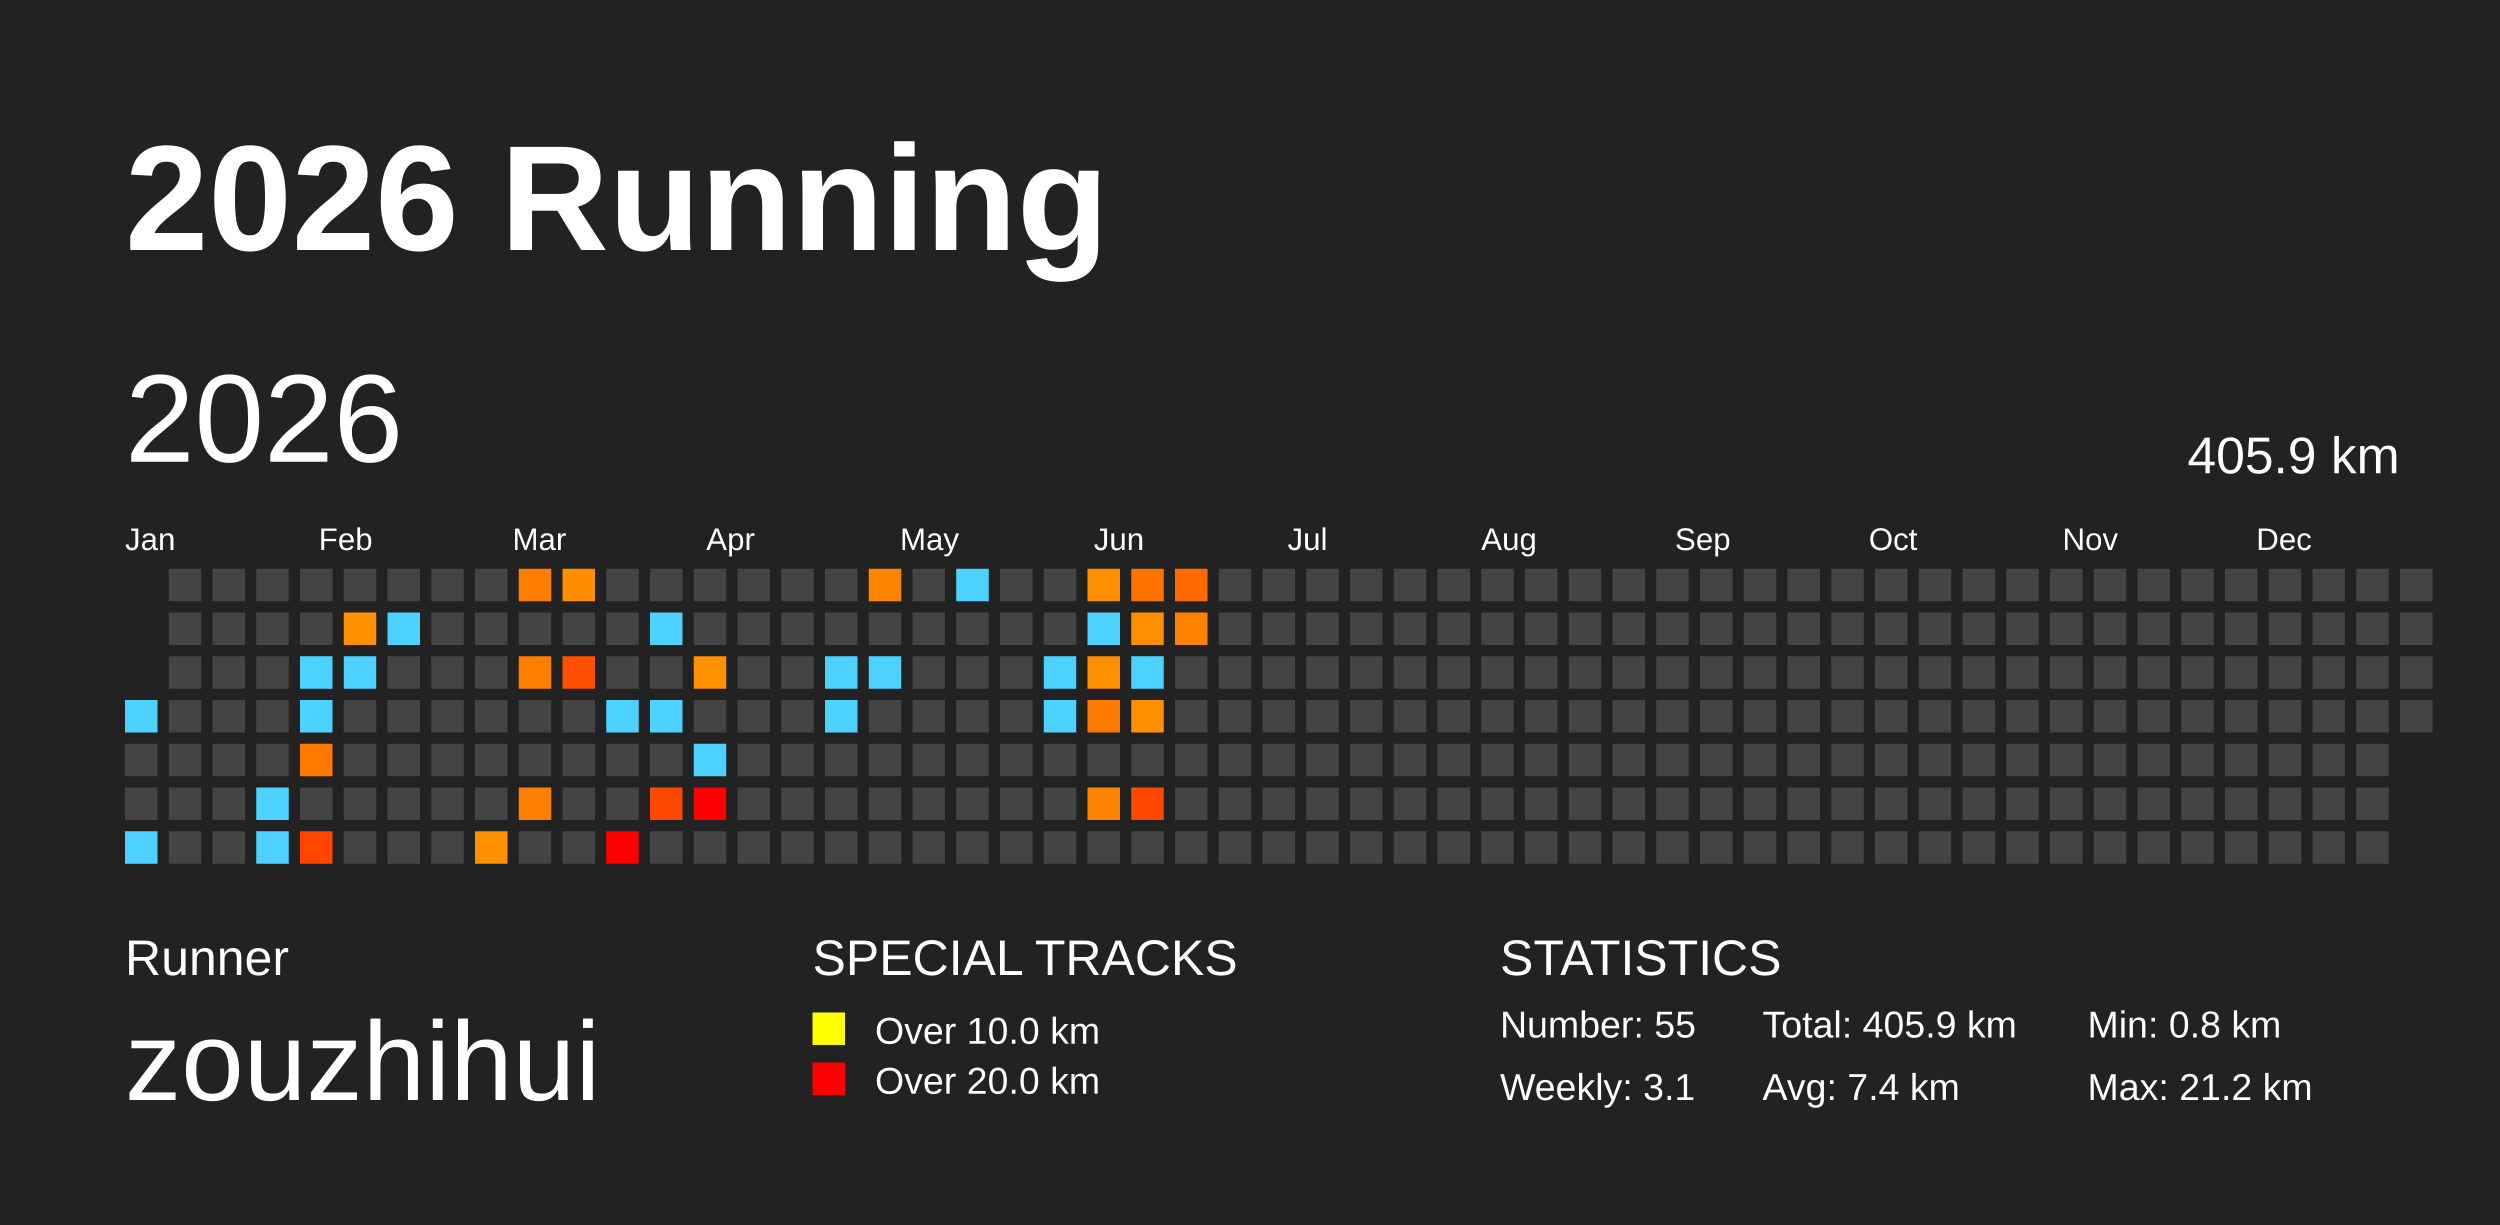
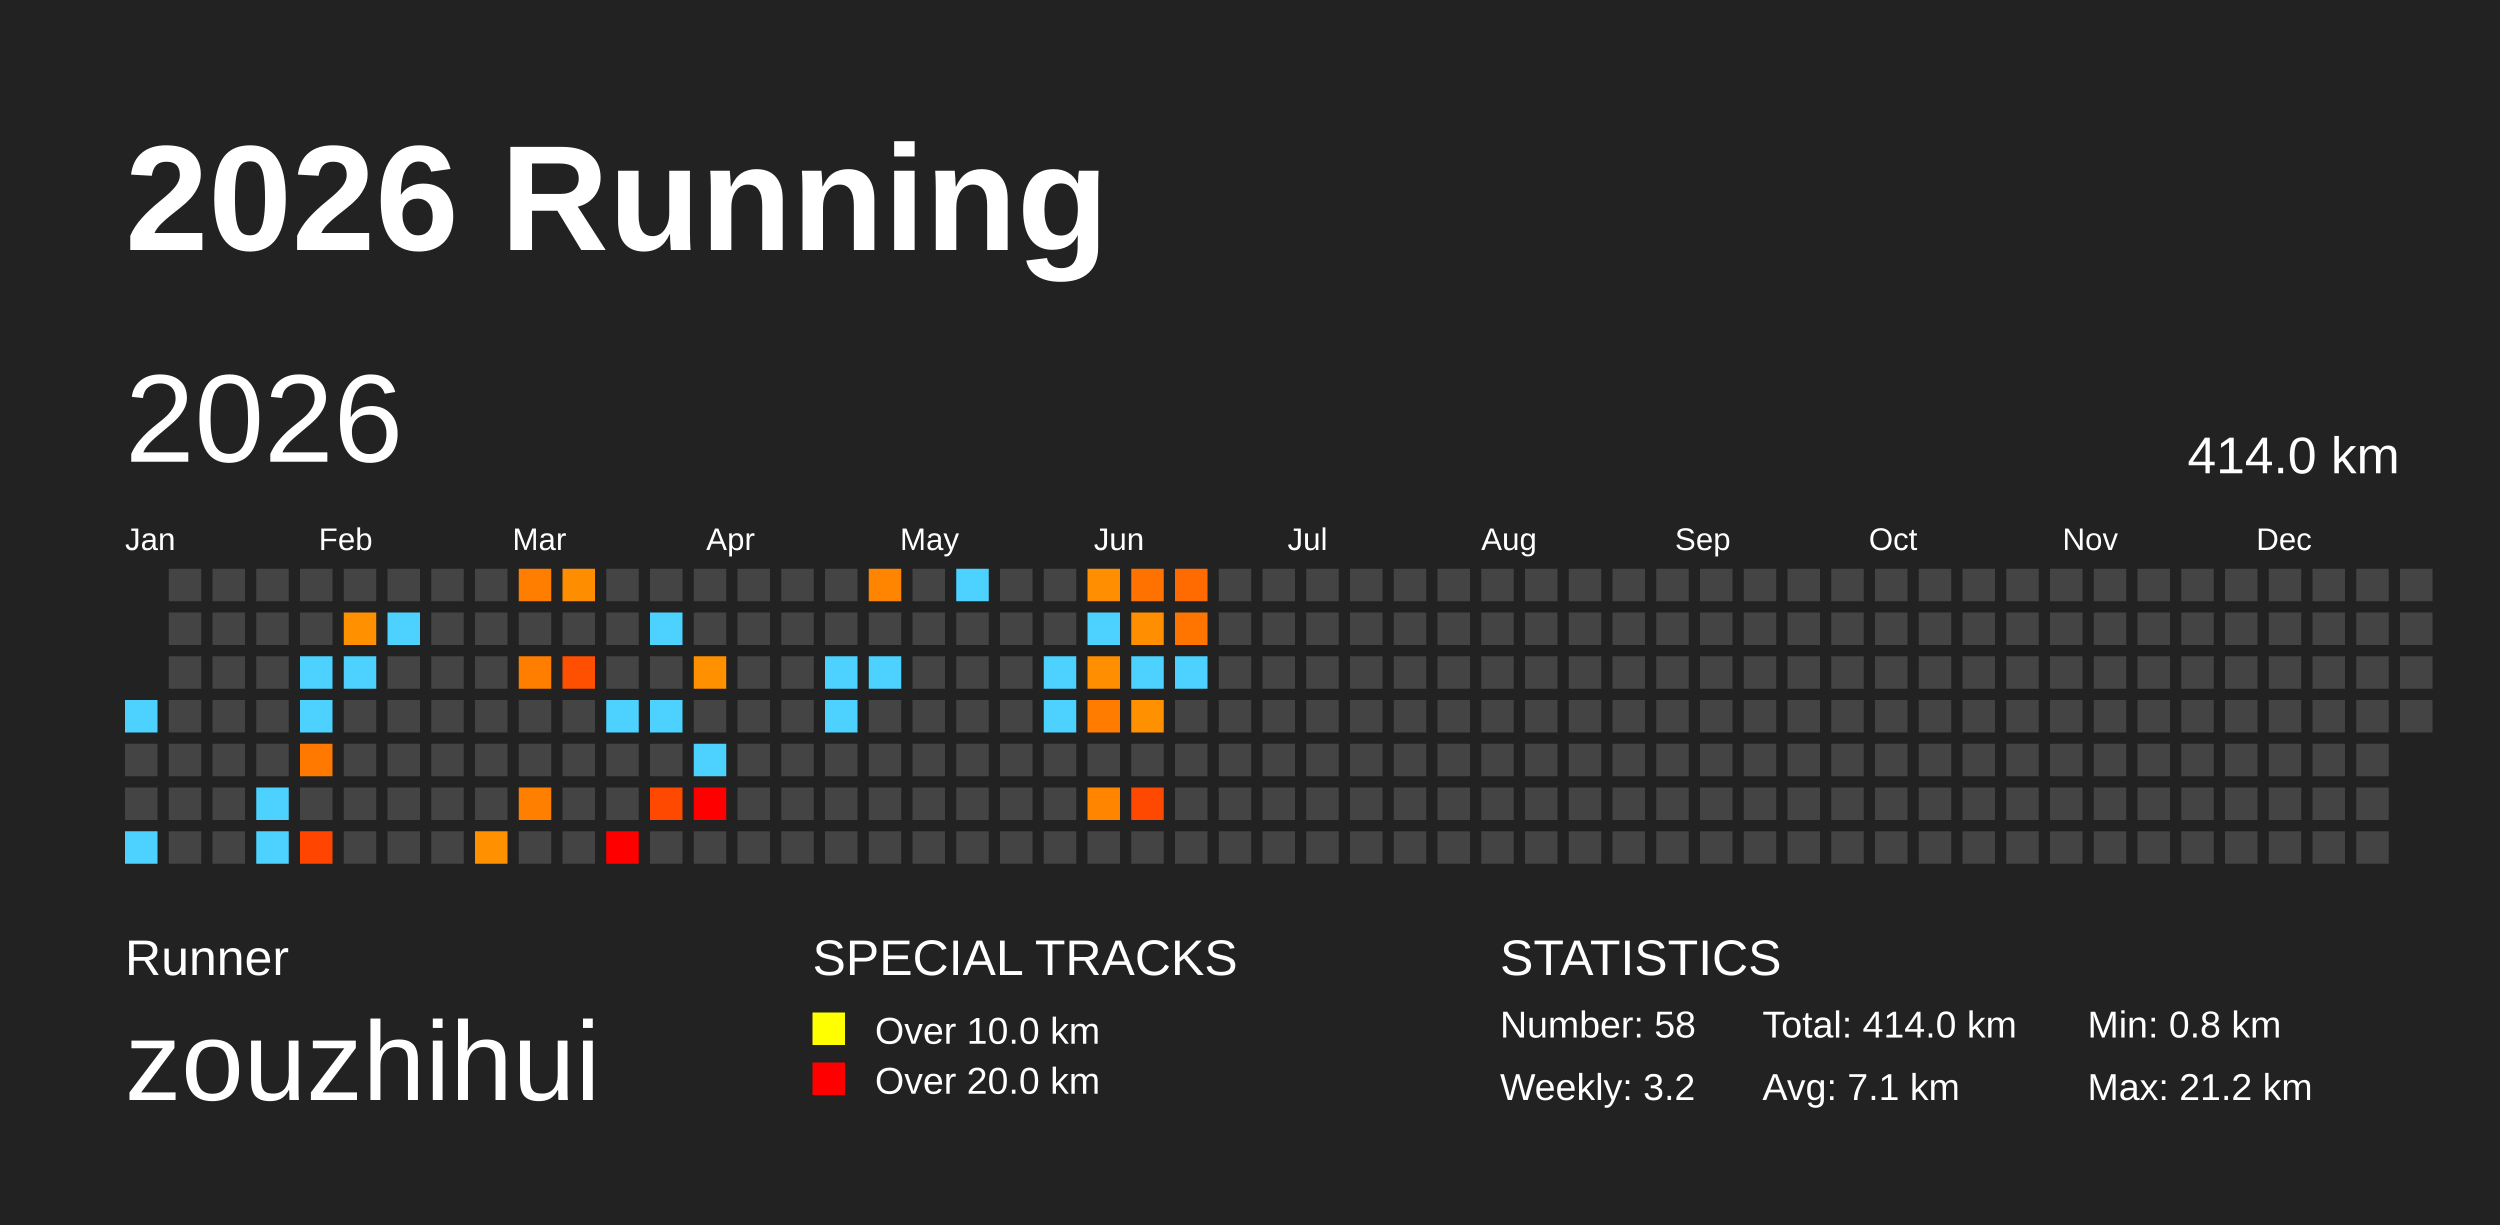
<svg xmlns="http://www.w3.org/2000/svg" baseProfile="full" height="98mm" version="1.1" viewBox="0,0,200,98" width="200mm">
  <defs />
  <rect fill="#222222" height="98" width="200" x="0" y="0" />
  <text fill="#FFFFFF" style="font-size:12px; font-family:Arial; font-weight:bold;" x="10" y="20">2026 Running</text>
  <text fill="#FFFFFF" style="font-size:4px; font-family:Arial" x="10" y="78">Runner</text>
  <text fill="#FFFFFF" style="font-size:9px; font-family:Arial" x="10" y="88">zouzhihui</text>
  <text fill="#FFFFFF" style="font-size:4px; font-family:Arial" x="65" y="78">SPECIAL TRACKS</text>
  <rect fill="yellow" height="2.6" width="2.6" x="65" y="81" />
  <text fill="#FFFFFF" style="font-size:3px; font-family:Arial" x="70" y="83.5">Over 10.0 km</text>
  <rect fill="red" height="2.6" width="2.6" x="65" y="85" />
  <text fill="#FFFFFF" style="font-size:3px; font-family:Arial" x="70" y="87.5">Over 20.0 km</text>
  <text fill="#FFFFFF" style="font-size:4px; font-family:Arial" x="120" y="78">STATISTICS</text>
-   <text fill="#FFFFFF" style="font-size:3px; font-family:Arial" x="120" y="83">Number: 55</text>
-   <text fill="#FFFFFF" style="font-size:3px; font-family:Arial" x="120" y="88">Weekly: 3.1</text>
-   <text fill="#FFFFFF" style="font-size:3px; font-family:Arial" x="141" y="83">Total: 405.9 km</text>
-   <text fill="#FFFFFF" style="font-size:3px; font-family:Arial" x="141" y="88">Avg: 7.4 km</text>
+   <text fill="#FFFFFF" style="font-size:3px; font-family:Arial" x="120" y="83">Number: 58</text>
+   <text fill="#FFFFFF" style="font-size:3px; font-family:Arial" x="120" y="88">Weekly: 3.2</text>
+   <text fill="#FFFFFF" style="font-size:3px; font-family:Arial" x="141" y="83">Total: 414.0 km</text>
+   <text fill="#FFFFFF" style="font-size:3px; font-family:Arial" x="141" y="88">Avg: 7.1 km</text>
  <text fill="#FFFFFF" style="font-size:3px; font-family:Arial" x="167" y="83">Min: 0.8 km</text>
  <text fill="#FFFFFF" style="font-size:3px; font-family:Arial" x="167" y="88">Max: 21.2 km</text>
  <text dominant-baseline="hanging" fill="#FFFFFF" style="font-size:10.0px; font-family:Arial;" x="10" y="30">2026</text>
-   <text dominant-baseline="hanging" fill="#FFFFFF" style="font-size:4.125px; font-family:Arial;" x="175" y="35">405.9 km</text>
+   <text dominant-baseline="hanging" fill="#FFFFFF" style="font-size:4.125px; font-family:Arial;" x="175" y="35">414.0 km</text>
  <text fill="#FFFFFF" style="font-size:2.5px; font-family:Arial" x="10.0" y="44">Jan</text>
  <text fill="#FFFFFF" style="font-size:2.5px; font-family:Arial" x="25.5" y="44">Feb</text>
  <text fill="#FFFFFF" style="font-size:2.5px; font-family:Arial" x="41.0" y="44">Mar</text>
  <text fill="#FFFFFF" style="font-size:2.5px; font-family:Arial" x="56.5" y="44">Apr</text>
  <text fill="#FFFFFF" style="font-size:2.5px; font-family:Arial" x="72.0" y="44">May</text>
  <text fill="#FFFFFF" style="font-size:2.5px; font-family:Arial" x="87.5" y="44">Jun</text>
  <text fill="#FFFFFF" style="font-size:2.5px; font-family:Arial" x="103.0" y="44">Jul</text>
  <text fill="#FFFFFF" style="font-size:2.5px; font-family:Arial" x="118.5" y="44">Aug</text>
  <text fill="#FFFFFF" style="font-size:2.5px; font-family:Arial" x="134.0" y="44">Sep</text>
  <text fill="#FFFFFF" style="font-size:2.5px; font-family:Arial" x="149.5" y="44">Oct</text>
  <text fill="#FFFFFF" style="font-size:2.5px; font-family:Arial" x="165.0" y="44">Nov</text>
  <text fill="#FFFFFF" style="font-size:2.5px; font-family:Arial" x="180.5" y="44">Dec</text>
  <rect fill="#4dd2ff" height="2.6" width="2.6" x="10.0" y="56.0" />
  <rect fill="#444444" height="2.6" width="2.6" x="10.0" y="59.5" />
  <rect fill="#444444" height="2.6" width="2.6" x="10.0" y="63.0" />
  <rect fill="#4dd2ff" height="2.6" width="2.6" x="10.0" y="66.5" />
  <rect fill="#444444" height="2.6" width="2.6" x="13.5" y="45.5" />
  <rect fill="#444444" height="2.6" width="2.6" x="13.5" y="49.0" />
  <rect fill="#444444" height="2.6" width="2.6" x="13.5" y="52.5" />
  <rect fill="#444444" height="2.6" width="2.6" x="13.5" y="56.0" />
  <rect fill="#444444" height="2.6" width="2.6" x="13.5" y="59.5" />
  <rect fill="#444444" height="2.6" width="2.6" x="13.5" y="63.0" />
  <rect fill="#444444" height="2.6" width="2.6" x="13.5" y="66.5" />
  <rect fill="#444444" height="2.6" width="2.6" x="17.0" y="45.5" />
  <rect fill="#444444" height="2.6" width="2.6" x="17.0" y="49.0" />
  <rect fill="#444444" height="2.6" width="2.6" x="17.0" y="52.5" />
  <rect fill="#444444" height="2.6" width="2.6" x="17.0" y="56.0" />
  <rect fill="#444444" height="2.6" width="2.6" x="17.0" y="59.5" />
  <rect fill="#444444" height="2.6" width="2.6" x="17.0" y="63.0" />
  <rect fill="#444444" height="2.6" width="2.6" x="17.0" y="66.5" />
  <rect fill="#444444" height="2.6" width="2.6" x="20.5" y="45.5" />
  <rect fill="#444444" height="2.6" width="2.6" x="20.5" y="49.0" />
  <rect fill="#444444" height="2.6" width="2.6" x="20.5" y="52.5" />
  <rect fill="#444444" height="2.6" width="2.6" x="20.5" y="56.0" />
  <rect fill="#444444" height="2.6" width="2.6" x="20.5" y="59.5" />
  <rect fill="#4dd2ff" height="2.6" width="2.6" x="20.5" y="63.0" />
  <rect fill="#4dd2ff" height="2.6" width="2.6" x="20.5" y="66.5" />
  <rect fill="#444444" height="2.6" width="2.6" x="24.0" y="45.5" />
  <rect fill="#444444" height="2.6" width="2.6" x="24.0" y="49.0" />
  <rect fill="#4dd2ff" height="2.6" width="2.6" x="24.0" y="52.5" />
  <rect fill="#4dd2ff" height="2.6" width="2.6" x="24.0" y="56.0" />
  <rect fill="#ff7800" height="2.6" width="2.6" x="24.0" y="59.5" />
  <rect fill="#444444" height="2.6" width="2.6" x="24.0" y="63.0" />
  <rect fill="#ff4500" height="2.6" width="2.6" x="24.0" y="66.5" />
  <rect fill="#444444" height="2.6" width="2.6" x="27.5" y="45.5" />
  <rect fill="#ff9000" height="2.6" width="2.6" x="27.5" y="49.0" />
  <rect fill="#4dd2ff" height="2.6" width="2.6" x="27.5" y="52.5" />
  <rect fill="#444444" height="2.6" width="2.6" x="27.5" y="56.0" />
  <rect fill="#444444" height="2.6" width="2.6" x="27.5" y="59.5" />
  <rect fill="#444444" height="2.6" width="2.6" x="27.5" y="63.0" />
  <rect fill="#444444" height="2.6" width="2.6" x="27.5" y="66.5" />
  <rect fill="#444444" height="2.6" width="2.6" x="31.0" y="45.5" />
  <rect fill="#4dd2ff" height="2.6" width="2.6" x="31.0" y="49.0" />
  <rect fill="#444444" height="2.6" width="2.6" x="31.0" y="52.5" />
  <rect fill="#444444" height="2.6" width="2.6" x="31.0" y="56.0" />
  <rect fill="#444444" height="2.6" width="2.6" x="31.0" y="59.5" />
  <rect fill="#444444" height="2.6" width="2.6" x="31.0" y="63.0" />
  <rect fill="#444444" height="2.6" width="2.6" x="31.0" y="66.5" />
  <rect fill="#444444" height="2.6" width="2.6" x="34.5" y="45.5" />
  <rect fill="#444444" height="2.6" width="2.6" x="34.5" y="49.0" />
  <rect fill="#444444" height="2.6" width="2.6" x="34.5" y="52.5" />
  <rect fill="#444444" height="2.6" width="2.6" x="34.5" y="56.0" />
  <rect fill="#444444" height="2.6" width="2.6" x="34.5" y="59.5" />
  <rect fill="#444444" height="2.6" width="2.6" x="34.5" y="63.0" />
  <rect fill="#444444" height="2.6" width="2.6" x="34.5" y="66.5" />
  <rect fill="#444444" height="2.6" width="2.6" x="38.0" y="45.5" />
  <rect fill="#444444" height="2.6" width="2.6" x="38.0" y="49.0" />
  <rect fill="#444444" height="2.6" width="2.6" x="38.0" y="52.5" />
  <rect fill="#444444" height="2.6" width="2.6" x="38.0" y="56.0" />
  <rect fill="#444444" height="2.6" width="2.6" x="38.0" y="59.5" />
  <rect fill="#444444" height="2.6" width="2.6" x="38.0" y="63.0" />
  <rect fill="#ff9000" height="2.6" width="2.6" x="38.0" y="66.5" />
  <rect fill="#ff7e00" height="2.6" width="2.6" x="41.5" y="45.5" />
  <rect fill="#444444" height="2.6" width="2.6" x="41.5" y="49.0" />
  <rect fill="#ff7e00" height="2.6" width="2.6" x="41.5" y="52.5" />
  <rect fill="#444444" height="2.6" width="2.6" x="41.5" y="56.0" />
  <rect fill="#444444" height="2.6" width="2.6" x="41.5" y="59.5" />
  <rect fill="#ff7f00" height="2.6" width="2.6" x="41.5" y="63.0" />
  <rect fill="#444444" height="2.6" width="2.6" x="41.5" y="66.5" />
  <rect fill="#ff8d00" height="2.6" width="2.6" x="45.0" y="45.5" />
  <rect fill="#444444" height="2.6" width="2.6" x="45.0" y="49.0" />
  <rect fill="#ff4f00" height="2.6" width="2.6" x="45.0" y="52.5" />
  <rect fill="#444444" height="2.6" width="2.6" x="45.0" y="56.0" />
  <rect fill="#444444" height="2.6" width="2.6" x="45.0" y="59.5" />
  <rect fill="#444444" height="2.6" width="2.6" x="45.0" y="63.0" />
  <rect fill="#444444" height="2.6" width="2.6" x="45.0" y="66.5" />
  <rect fill="#444444" height="2.6" width="2.6" x="48.5" y="45.5" />
  <rect fill="#444444" height="2.6" width="2.6" x="48.5" y="49.0" />
  <rect fill="#444444" height="2.6" width="2.6" x="48.5" y="52.5" />
  <rect fill="#4dd2ff" height="2.6" width="2.6" x="48.5" y="56.0" />
  <rect fill="#444444" height="2.6" width="2.6" x="48.5" y="59.5" />
  <rect fill="#444444" height="2.6" width="2.6" x="48.5" y="63.0" />
  <rect fill="red" height="2.6" width="2.6" x="48.5" y="66.5" />
  <rect fill="#444444" height="2.6" width="2.6" x="52.0" y="45.5" />
  <rect fill="#4dd2ff" height="2.6" width="2.6" x="52.0" y="49.0" />
  <rect fill="#444444" height="2.6" width="2.6" x="52.0" y="52.5" />
  <rect fill="#4dd2ff" height="2.6" width="2.6" x="52.0" y="56.0" />
  <rect fill="#444444" height="2.6" width="2.6" x="52.0" y="59.5" />
  <rect fill="#ff4800" height="2.6" width="2.6" x="52.0" y="63.0" />
  <rect fill="#444444" height="2.6" width="2.6" x="52.0" y="66.5" />
  <rect fill="#444444" height="2.6" width="2.6" x="55.5" y="45.5" />
  <rect fill="#444444" height="2.6" width="2.6" x="55.5" y="49.0" />
  <rect fill="#ff9000" height="2.6" width="2.6" x="55.5" y="52.5" />
  <rect fill="#444444" height="2.6" width="2.6" x="55.5" y="56.0" />
  <rect fill="#4dd2ff" height="2.6" width="2.6" x="55.5" y="59.5" />
  <rect fill="red" height="2.6" width="2.6" x="55.5" y="63.0" />
  <rect fill="#444444" height="2.6" width="2.6" x="55.5" y="66.5" />
  <rect fill="#444444" height="2.6" width="2.6" x="59.0" y="45.5" />
  <rect fill="#444444" height="2.6" width="2.6" x="59.0" y="49.0" />
  <rect fill="#444444" height="2.6" width="2.6" x="59.0" y="52.5" />
  <rect fill="#444444" height="2.6" width="2.6" x="59.0" y="56.0" />
  <rect fill="#444444" height="2.6" width="2.6" x="59.0" y="59.5" />
  <rect fill="#444444" height="2.6" width="2.6" x="59.0" y="63.0" />
  <rect fill="#444444" height="2.6" width="2.6" x="59.0" y="66.5" />
  <rect fill="#444444" height="2.6" width="2.6" x="62.5" y="45.5" />
  <rect fill="#444444" height="2.6" width="2.6" x="62.5" y="49.0" />
  <rect fill="#444444" height="2.6" width="2.6" x="62.5" y="52.5" />
  <rect fill="#444444" height="2.6" width="2.6" x="62.5" y="56.0" />
  <rect fill="#444444" height="2.6" width="2.6" x="62.5" y="59.5" />
  <rect fill="#444444" height="2.6" width="2.6" x="62.5" y="63.0" />
  <rect fill="#444444" height="2.6" width="2.6" x="62.5" y="66.5" />
  <rect fill="#444444" height="2.6" width="2.6" x="66.0" y="45.5" />
  <rect fill="#444444" height="2.6" width="2.6" x="66.0" y="49.0" />
  <rect fill="#4dd2ff" height="2.6" width="2.6" x="66.0" y="52.5" />
  <rect fill="#4dd2ff" height="2.6" width="2.6" x="66.0" y="56.0" />
  <rect fill="#444444" height="2.6" width="2.6" x="66.0" y="59.5" />
  <rect fill="#444444" height="2.6" width="2.6" x="66.0" y="63.0" />
  <rect fill="#444444" height="2.6" width="2.6" x="66.0" y="66.5" />
  <rect fill="#ff8400" height="2.6" width="2.6" x="69.5" y="45.5" />
  <rect fill="#444444" height="2.6" width="2.6" x="69.5" y="49.0" />
  <rect fill="#4dd2ff" height="2.6" width="2.6" x="69.5" y="52.5" />
  <rect fill="#444444" height="2.6" width="2.6" x="69.5" y="56.0" />
  <rect fill="#444444" height="2.6" width="2.6" x="69.5" y="59.5" />
  <rect fill="#444444" height="2.6" width="2.6" x="69.5" y="63.0" />
  <rect fill="#444444" height="2.6" width="2.6" x="69.5" y="66.5" />
  <rect fill="#444444" height="2.6" width="2.6" x="73.0" y="45.5" />
  <rect fill="#444444" height="2.6" width="2.6" x="73.0" y="49.0" />
  <rect fill="#444444" height="2.6" width="2.6" x="73.0" y="52.5" />
  <rect fill="#444444" height="2.6" width="2.6" x="73.0" y="56.0" />
  <rect fill="#444444" height="2.6" width="2.6" x="73.0" y="59.5" />
  <rect fill="#444444" height="2.6" width="2.6" x="73.0" y="63.0" />
  <rect fill="#444444" height="2.6" width="2.6" x="73.0" y="66.5" />
  <rect fill="#4dd2ff" height="2.6" width="2.6" x="76.5" y="45.5" />
  <rect fill="#444444" height="2.6" width="2.6" x="76.5" y="49.0" />
  <rect fill="#444444" height="2.6" width="2.6" x="76.5" y="52.5" />
  <rect fill="#444444" height="2.6" width="2.6" x="76.5" y="56.0" />
  <rect fill="#444444" height="2.6" width="2.6" x="76.5" y="59.5" />
  <rect fill="#444444" height="2.6" width="2.6" x="76.5" y="63.0" />
  <rect fill="#444444" height="2.6" width="2.6" x="76.5" y="66.5" />
  <rect fill="#444444" height="2.6" width="2.6" x="80.0" y="45.5" />
  <rect fill="#444444" height="2.6" width="2.6" x="80.0" y="49.0" />
  <rect fill="#444444" height="2.6" width="2.6" x="80.0" y="52.5" />
  <rect fill="#444444" height="2.6" width="2.6" x="80.0" y="56.0" />
  <rect fill="#444444" height="2.6" width="2.6" x="80.0" y="59.5" />
  <rect fill="#444444" height="2.6" width="2.6" x="80.0" y="63.0" />
  <rect fill="#444444" height="2.6" width="2.6" x="80.0" y="66.5" />
  <rect fill="#444444" height="2.6" width="2.6" x="83.5" y="45.5" />
  <rect fill="#444444" height="2.6" width="2.6" x="83.5" y="49.0" />
  <rect fill="#4dd2ff" height="2.6" width="2.6" x="83.5" y="52.5" />
  <rect fill="#4dd2ff" height="2.6" width="2.6" x="83.5" y="56.0" />
  <rect fill="#444444" height="2.6" width="2.6" x="83.5" y="59.5" />
  <rect fill="#444444" height="2.6" width="2.6" x="83.5" y="63.0" />
  <rect fill="#444444" height="2.6" width="2.6" x="83.5" y="66.5" />
  <rect fill="#ff8f00" height="2.6" width="2.6" x="87.0" y="45.5" />
  <rect fill="#4dd2ff" height="2.6" width="2.6" x="87.0" y="49.0" />
  <rect fill="#ff8e00" height="2.6" width="2.6" x="87.0" y="52.5" />
  <rect fill="#ff7c00" height="2.6" width="2.6" x="87.0" y="56.0" />
  <rect fill="#444444" height="2.6" width="2.6" x="87.0" y="59.5" />
  <rect fill="#ff8400" height="2.6" width="2.6" x="87.0" y="63.0" />
  <rect fill="#444444" height="2.6" width="2.6" x="87.0" y="66.5" />
  <rect fill="#ff7200" height="2.6" width="2.6" x="90.5" y="45.5" />
  <rect fill="#ff8e00" height="2.6" width="2.6" x="90.5" y="49.0" />
  <rect fill="#4dd2ff" height="2.6" width="2.6" x="90.5" y="52.5" />
  <rect fill="#ff9000" height="2.6" width="2.6" x="90.5" y="56.0" />
  <rect fill="#444444" height="2.6" width="2.6" x="90.5" y="59.5" />
  <rect fill="#ff4800" height="2.6" width="2.6" x="90.5" y="63.0" />
  <rect fill="#444444" height="2.6" width="2.6" x="90.5" y="66.5" />
  <rect fill="#ff6b00" height="2.6" width="2.6" x="94.0" y="45.5" />
-   <rect fill="#ff8100" height="2.6" width="2.6" x="94.0" y="49.0" />
-   <rect fill="#444444" height="2.6" width="2.6" x="94.0" y="52.5" />
+   <rect fill="#ff7500" height="2.6" width="2.6" x="94.0" y="49.0" />
+   <rect fill="#4dd2ff" height="2.6" width="2.6" x="94.0" y="52.5" />
  <rect fill="#444444" height="2.6" width="2.6" x="94.0" y="56.0" />
  <rect fill="#444444" height="2.6" width="2.6" x="94.0" y="59.5" />
  <rect fill="#444444" height="2.6" width="2.6" x="94.0" y="63.0" />
  <rect fill="#444444" height="2.6" width="2.6" x="94.0" y="66.5" />
  <rect fill="#444444" height="2.6" width="2.6" x="97.5" y="45.5" />
  <rect fill="#444444" height="2.6" width="2.6" x="97.5" y="49.0" />
  <rect fill="#444444" height="2.6" width="2.6" x="97.5" y="52.5" />
  <rect fill="#444444" height="2.6" width="2.6" x="97.5" y="56.0" />
  <rect fill="#444444" height="2.6" width="2.6" x="97.5" y="59.5" />
  <rect fill="#444444" height="2.6" width="2.6" x="97.5" y="63.0" />
  <rect fill="#444444" height="2.6" width="2.6" x="97.5" y="66.5" />
  <rect fill="#444444" height="2.6" width="2.6" x="101.0" y="45.5" />
  <rect fill="#444444" height="2.6" width="2.6" x="101.0" y="49.0" />
  <rect fill="#444444" height="2.6" width="2.6" x="101.0" y="52.5" />
  <rect fill="#444444" height="2.6" width="2.6" x="101.0" y="56.0" />
  <rect fill="#444444" height="2.6" width="2.6" x="101.0" y="59.5" />
  <rect fill="#444444" height="2.6" width="2.6" x="101.0" y="63.0" />
  <rect fill="#444444" height="2.6" width="2.6" x="101.0" y="66.5" />
  <rect fill="#444444" height="2.6" width="2.6" x="104.5" y="45.5" />
  <rect fill="#444444" height="2.6" width="2.6" x="104.5" y="49.0" />
  <rect fill="#444444" height="2.6" width="2.6" x="104.5" y="52.5" />
  <rect fill="#444444" height="2.6" width="2.6" x="104.5" y="56.0" />
  <rect fill="#444444" height="2.6" width="2.6" x="104.5" y="59.5" />
  <rect fill="#444444" height="2.6" width="2.6" x="104.5" y="63.0" />
  <rect fill="#444444" height="2.6" width="2.6" x="104.5" y="66.5" />
  <rect fill="#444444" height="2.6" width="2.6" x="108.0" y="45.5" />
  <rect fill="#444444" height="2.6" width="2.6" x="108.0" y="49.0" />
  <rect fill="#444444" height="2.6" width="2.6" x="108.0" y="52.5" />
  <rect fill="#444444" height="2.6" width="2.6" x="108.0" y="56.0" />
  <rect fill="#444444" height="2.6" width="2.6" x="108.0" y="59.5" />
  <rect fill="#444444" height="2.6" width="2.6" x="108.0" y="63.0" />
  <rect fill="#444444" height="2.6" width="2.6" x="108.0" y="66.5" />
  <rect fill="#444444" height="2.6" width="2.6" x="111.5" y="45.5" />
  <rect fill="#444444" height="2.6" width="2.6" x="111.5" y="49.0" />
  <rect fill="#444444" height="2.6" width="2.6" x="111.5" y="52.5" />
  <rect fill="#444444" height="2.6" width="2.6" x="111.5" y="56.0" />
  <rect fill="#444444" height="2.6" width="2.6" x="111.5" y="59.5" />
  <rect fill="#444444" height="2.6" width="2.6" x="111.5" y="63.0" />
  <rect fill="#444444" height="2.6" width="2.6" x="111.5" y="66.5" />
  <rect fill="#444444" height="2.6" width="2.6" x="115.0" y="45.5" />
  <rect fill="#444444" height="2.6" width="2.6" x="115.0" y="49.0" />
  <rect fill="#444444" height="2.6" width="2.6" x="115.0" y="52.5" />
  <rect fill="#444444" height="2.6" width="2.6" x="115.0" y="56.0" />
  <rect fill="#444444" height="2.6" width="2.6" x="115.0" y="59.5" />
  <rect fill="#444444" height="2.6" width="2.6" x="115.0" y="63.0" />
  <rect fill="#444444" height="2.6" width="2.6" x="115.0" y="66.5" />
  <rect fill="#444444" height="2.6" width="2.6" x="118.5" y="45.5" />
  <rect fill="#444444" height="2.6" width="2.6" x="118.5" y="49.0" />
  <rect fill="#444444" height="2.6" width="2.6" x="118.5" y="52.5" />
  <rect fill="#444444" height="2.6" width="2.6" x="118.5" y="56.0" />
  <rect fill="#444444" height="2.6" width="2.6" x="118.5" y="59.5" />
  <rect fill="#444444" height="2.6" width="2.6" x="118.5" y="63.0" />
  <rect fill="#444444" height="2.6" width="2.6" x="118.5" y="66.5" />
  <rect fill="#444444" height="2.6" width="2.6" x="122.0" y="45.5" />
  <rect fill="#444444" height="2.6" width="2.6" x="122.0" y="49.0" />
  <rect fill="#444444" height="2.6" width="2.6" x="122.0" y="52.5" />
  <rect fill="#444444" height="2.6" width="2.6" x="122.0" y="56.0" />
  <rect fill="#444444" height="2.6" width="2.6" x="122.0" y="59.5" />
  <rect fill="#444444" height="2.6" width="2.6" x="122.0" y="63.0" />
  <rect fill="#444444" height="2.6" width="2.6" x="122.0" y="66.5" />
  <rect fill="#444444" height="2.6" width="2.6" x="125.5" y="45.5" />
  <rect fill="#444444" height="2.6" width="2.6" x="125.5" y="49.0" />
  <rect fill="#444444" height="2.6" width="2.6" x="125.5" y="52.5" />
  <rect fill="#444444" height="2.6" width="2.6" x="125.5" y="56.0" />
  <rect fill="#444444" height="2.6" width="2.6" x="125.5" y="59.5" />
  <rect fill="#444444" height="2.6" width="2.6" x="125.5" y="63.0" />
  <rect fill="#444444" height="2.6" width="2.6" x="125.5" y="66.5" />
  <rect fill="#444444" height="2.6" width="2.6" x="129.0" y="45.5" />
  <rect fill="#444444" height="2.6" width="2.6" x="129.0" y="49.0" />
  <rect fill="#444444" height="2.6" width="2.6" x="129.0" y="52.5" />
  <rect fill="#444444" height="2.6" width="2.6" x="129.0" y="56.0" />
  <rect fill="#444444" height="2.6" width="2.6" x="129.0" y="59.5" />
  <rect fill="#444444" height="2.6" width="2.6" x="129.0" y="63.0" />
  <rect fill="#444444" height="2.6" width="2.6" x="129.0" y="66.5" />
  <rect fill="#444444" height="2.6" width="2.6" x="132.5" y="45.5" />
  <rect fill="#444444" height="2.6" width="2.6" x="132.5" y="49.0" />
  <rect fill="#444444" height="2.6" width="2.6" x="132.5" y="52.5" />
  <rect fill="#444444" height="2.6" width="2.6" x="132.5" y="56.0" />
  <rect fill="#444444" height="2.6" width="2.6" x="132.5" y="59.5" />
  <rect fill="#444444" height="2.6" width="2.6" x="132.5" y="63.0" />
  <rect fill="#444444" height="2.6" width="2.6" x="132.5" y="66.5" />
  <rect fill="#444444" height="2.6" width="2.6" x="136.0" y="45.5" />
  <rect fill="#444444" height="2.6" width="2.6" x="136.0" y="49.0" />
  <rect fill="#444444" height="2.6" width="2.6" x="136.0" y="52.5" />
  <rect fill="#444444" height="2.6" width="2.6" x="136.0" y="56.0" />
  <rect fill="#444444" height="2.6" width="2.6" x="136.0" y="59.5" />
  <rect fill="#444444" height="2.6" width="2.6" x="136.0" y="63.0" />
  <rect fill="#444444" height="2.6" width="2.6" x="136.0" y="66.5" />
  <rect fill="#444444" height="2.6" width="2.6" x="139.5" y="45.5" />
  <rect fill="#444444" height="2.6" width="2.6" x="139.5" y="49.0" />
  <rect fill="#444444" height="2.6" width="2.6" x="139.5" y="52.5" />
  <rect fill="#444444" height="2.6" width="2.6" x="139.5" y="56.0" />
  <rect fill="#444444" height="2.6" width="2.6" x="139.5" y="59.5" />
  <rect fill="#444444" height="2.6" width="2.6" x="139.5" y="63.0" />
  <rect fill="#444444" height="2.6" width="2.6" x="139.5" y="66.5" />
  <rect fill="#444444" height="2.6" width="2.6" x="143.0" y="45.5" />
  <rect fill="#444444" height="2.6" width="2.6" x="143.0" y="49.0" />
  <rect fill="#444444" height="2.6" width="2.6" x="143.0" y="52.5" />
  <rect fill="#444444" height="2.6" width="2.6" x="143.0" y="56.0" />
  <rect fill="#444444" height="2.6" width="2.6" x="143.0" y="59.5" />
  <rect fill="#444444" height="2.6" width="2.6" x="143.0" y="63.0" />
  <rect fill="#444444" height="2.6" width="2.6" x="143.0" y="66.5" />
  <rect fill="#444444" height="2.6" width="2.6" x="146.5" y="45.5" />
  <rect fill="#444444" height="2.6" width="2.6" x="146.5" y="49.0" />
  <rect fill="#444444" height="2.6" width="2.6" x="146.5" y="52.5" />
  <rect fill="#444444" height="2.6" width="2.6" x="146.5" y="56.0" />
  <rect fill="#444444" height="2.6" width="2.6" x="146.5" y="59.5" />
  <rect fill="#444444" height="2.6" width="2.6" x="146.5" y="63.0" />
  <rect fill="#444444" height="2.6" width="2.6" x="146.5" y="66.5" />
  <rect fill="#444444" height="2.6" width="2.6" x="150.0" y="45.5" />
  <rect fill="#444444" height="2.6" width="2.6" x="150.0" y="49.0" />
  <rect fill="#444444" height="2.6" width="2.6" x="150.0" y="52.5" />
  <rect fill="#444444" height="2.6" width="2.6" x="150.0" y="56.0" />
  <rect fill="#444444" height="2.6" width="2.6" x="150.0" y="59.5" />
  <rect fill="#444444" height="2.6" width="2.6" x="150.0" y="63.0" />
  <rect fill="#444444" height="2.6" width="2.6" x="150.0" y="66.5" />
  <rect fill="#444444" height="2.6" width="2.6" x="153.5" y="45.5" />
  <rect fill="#444444" height="2.6" width="2.6" x="153.5" y="49.0" />
  <rect fill="#444444" height="2.6" width="2.6" x="153.5" y="52.5" />
  <rect fill="#444444" height="2.6" width="2.6" x="153.5" y="56.0" />
  <rect fill="#444444" height="2.6" width="2.6" x="153.5" y="59.5" />
  <rect fill="#444444" height="2.6" width="2.6" x="153.5" y="63.0" />
  <rect fill="#444444" height="2.6" width="2.6" x="153.5" y="66.5" />
  <rect fill="#444444" height="2.6" width="2.6" x="157.0" y="45.5" />
  <rect fill="#444444" height="2.6" width="2.6" x="157.0" y="49.0" />
  <rect fill="#444444" height="2.6" width="2.6" x="157.0" y="52.5" />
  <rect fill="#444444" height="2.6" width="2.6" x="157.0" y="56.0" />
  <rect fill="#444444" height="2.6" width="2.6" x="157.0" y="59.5" />
  <rect fill="#444444" height="2.6" width="2.6" x="157.0" y="63.0" />
  <rect fill="#444444" height="2.6" width="2.6" x="157.0" y="66.5" />
  <rect fill="#444444" height="2.6" width="2.6" x="160.5" y="45.5" />
  <rect fill="#444444" height="2.6" width="2.6" x="160.5" y="49.0" />
  <rect fill="#444444" height="2.6" width="2.6" x="160.5" y="52.5" />
  <rect fill="#444444" height="2.6" width="2.6" x="160.5" y="56.0" />
  <rect fill="#444444" height="2.6" width="2.6" x="160.5" y="59.5" />
  <rect fill="#444444" height="2.6" width="2.6" x="160.5" y="63.0" />
  <rect fill="#444444" height="2.6" width="2.6" x="160.5" y="66.5" />
  <rect fill="#444444" height="2.6" width="2.6" x="164.0" y="45.5" />
  <rect fill="#444444" height="2.6" width="2.6" x="164.0" y="49.0" />
  <rect fill="#444444" height="2.6" width="2.6" x="164.0" y="52.5" />
  <rect fill="#444444" height="2.6" width="2.6" x="164.0" y="56.0" />
  <rect fill="#444444" height="2.6" width="2.6" x="164.0" y="59.5" />
  <rect fill="#444444" height="2.6" width="2.6" x="164.0" y="63.0" />
  <rect fill="#444444" height="2.6" width="2.6" x="164.0" y="66.5" />
  <rect fill="#444444" height="2.6" width="2.6" x="167.5" y="45.5" />
  <rect fill="#444444" height="2.6" width="2.6" x="167.5" y="49.0" />
  <rect fill="#444444" height="2.6" width="2.6" x="167.5" y="52.5" />
  <rect fill="#444444" height="2.6" width="2.6" x="167.5" y="56.0" />
  <rect fill="#444444" height="2.6" width="2.6" x="167.5" y="59.5" />
  <rect fill="#444444" height="2.6" width="2.6" x="167.5" y="63.0" />
  <rect fill="#444444" height="2.6" width="2.6" x="167.5" y="66.5" />
  <rect fill="#444444" height="2.6" width="2.6" x="171.0" y="45.5" />
  <rect fill="#444444" height="2.6" width="2.6" x="171.0" y="49.0" />
  <rect fill="#444444" height="2.6" width="2.6" x="171.0" y="52.5" />
  <rect fill="#444444" height="2.6" width="2.6" x="171.0" y="56.0" />
  <rect fill="#444444" height="2.6" width="2.6" x="171.0" y="59.5" />
  <rect fill="#444444" height="2.6" width="2.6" x="171.0" y="63.0" />
  <rect fill="#444444" height="2.6" width="2.6" x="171.0" y="66.5" />
  <rect fill="#444444" height="2.6" width="2.6" x="174.5" y="45.5" />
  <rect fill="#444444" height="2.6" width="2.6" x="174.5" y="49.0" />
  <rect fill="#444444" height="2.6" width="2.6" x="174.5" y="52.5" />
  <rect fill="#444444" height="2.6" width="2.6" x="174.5" y="56.0" />
  <rect fill="#444444" height="2.6" width="2.6" x="174.5" y="59.5" />
  <rect fill="#444444" height="2.6" width="2.6" x="174.5" y="63.0" />
  <rect fill="#444444" height="2.6" width="2.6" x="174.5" y="66.5" />
  <rect fill="#444444" height="2.6" width="2.6" x="178.0" y="45.5" />
  <rect fill="#444444" height="2.6" width="2.6" x="178.0" y="49.0" />
  <rect fill="#444444" height="2.6" width="2.6" x="178.0" y="52.5" />
  <rect fill="#444444" height="2.6" width="2.6" x="178.0" y="56.0" />
  <rect fill="#444444" height="2.6" width="2.6" x="178.0" y="59.5" />
  <rect fill="#444444" height="2.6" width="2.6" x="178.0" y="63.0" />
  <rect fill="#444444" height="2.6" width="2.6" x="178.0" y="66.5" />
  <rect fill="#444444" height="2.6" width="2.6" x="181.5" y="45.5" />
  <rect fill="#444444" height="2.6" width="2.6" x="181.5" y="49.0" />
  <rect fill="#444444" height="2.6" width="2.6" x="181.5" y="52.5" />
  <rect fill="#444444" height="2.6" width="2.6" x="181.5" y="56.0" />
  <rect fill="#444444" height="2.6" width="2.6" x="181.5" y="59.5" />
  <rect fill="#444444" height="2.6" width="2.6" x="181.5" y="63.0" />
  <rect fill="#444444" height="2.6" width="2.6" x="181.5" y="66.5" />
  <rect fill="#444444" height="2.6" width="2.6" x="185.0" y="45.5" />
  <rect fill="#444444" height="2.6" width="2.6" x="185.0" y="49.0" />
  <rect fill="#444444" height="2.6" width="2.6" x="185.0" y="52.5" />
  <rect fill="#444444" height="2.6" width="2.6" x="185.0" y="56.0" />
  <rect fill="#444444" height="2.6" width="2.6" x="185.0" y="59.5" />
  <rect fill="#444444" height="2.6" width="2.6" x="185.0" y="63.0" />
  <rect fill="#444444" height="2.6" width="2.6" x="185.0" y="66.5" />
  <rect fill="#444444" height="2.6" width="2.6" x="188.5" y="45.5" />
  <rect fill="#444444" height="2.6" width="2.6" x="188.5" y="49.0" />
  <rect fill="#444444" height="2.6" width="2.6" x="188.5" y="52.5" />
  <rect fill="#444444" height="2.6" width="2.6" x="188.5" y="56.0" />
  <rect fill="#444444" height="2.6" width="2.6" x="188.5" y="59.5" />
  <rect fill="#444444" height="2.6" width="2.6" x="188.5" y="63.0" />
  <rect fill="#444444" height="2.6" width="2.6" x="188.5" y="66.5" />
  <rect fill="#444444" height="2.6" width="2.6" x="192.0" y="45.5" />
  <rect fill="#444444" height="2.6" width="2.6" x="192.0" y="49.0" />
  <rect fill="#444444" height="2.6" width="2.6" x="192.0" y="52.5" />
  <rect fill="#444444" height="2.6" width="2.6" x="192.0" y="56.0" />
</svg>
